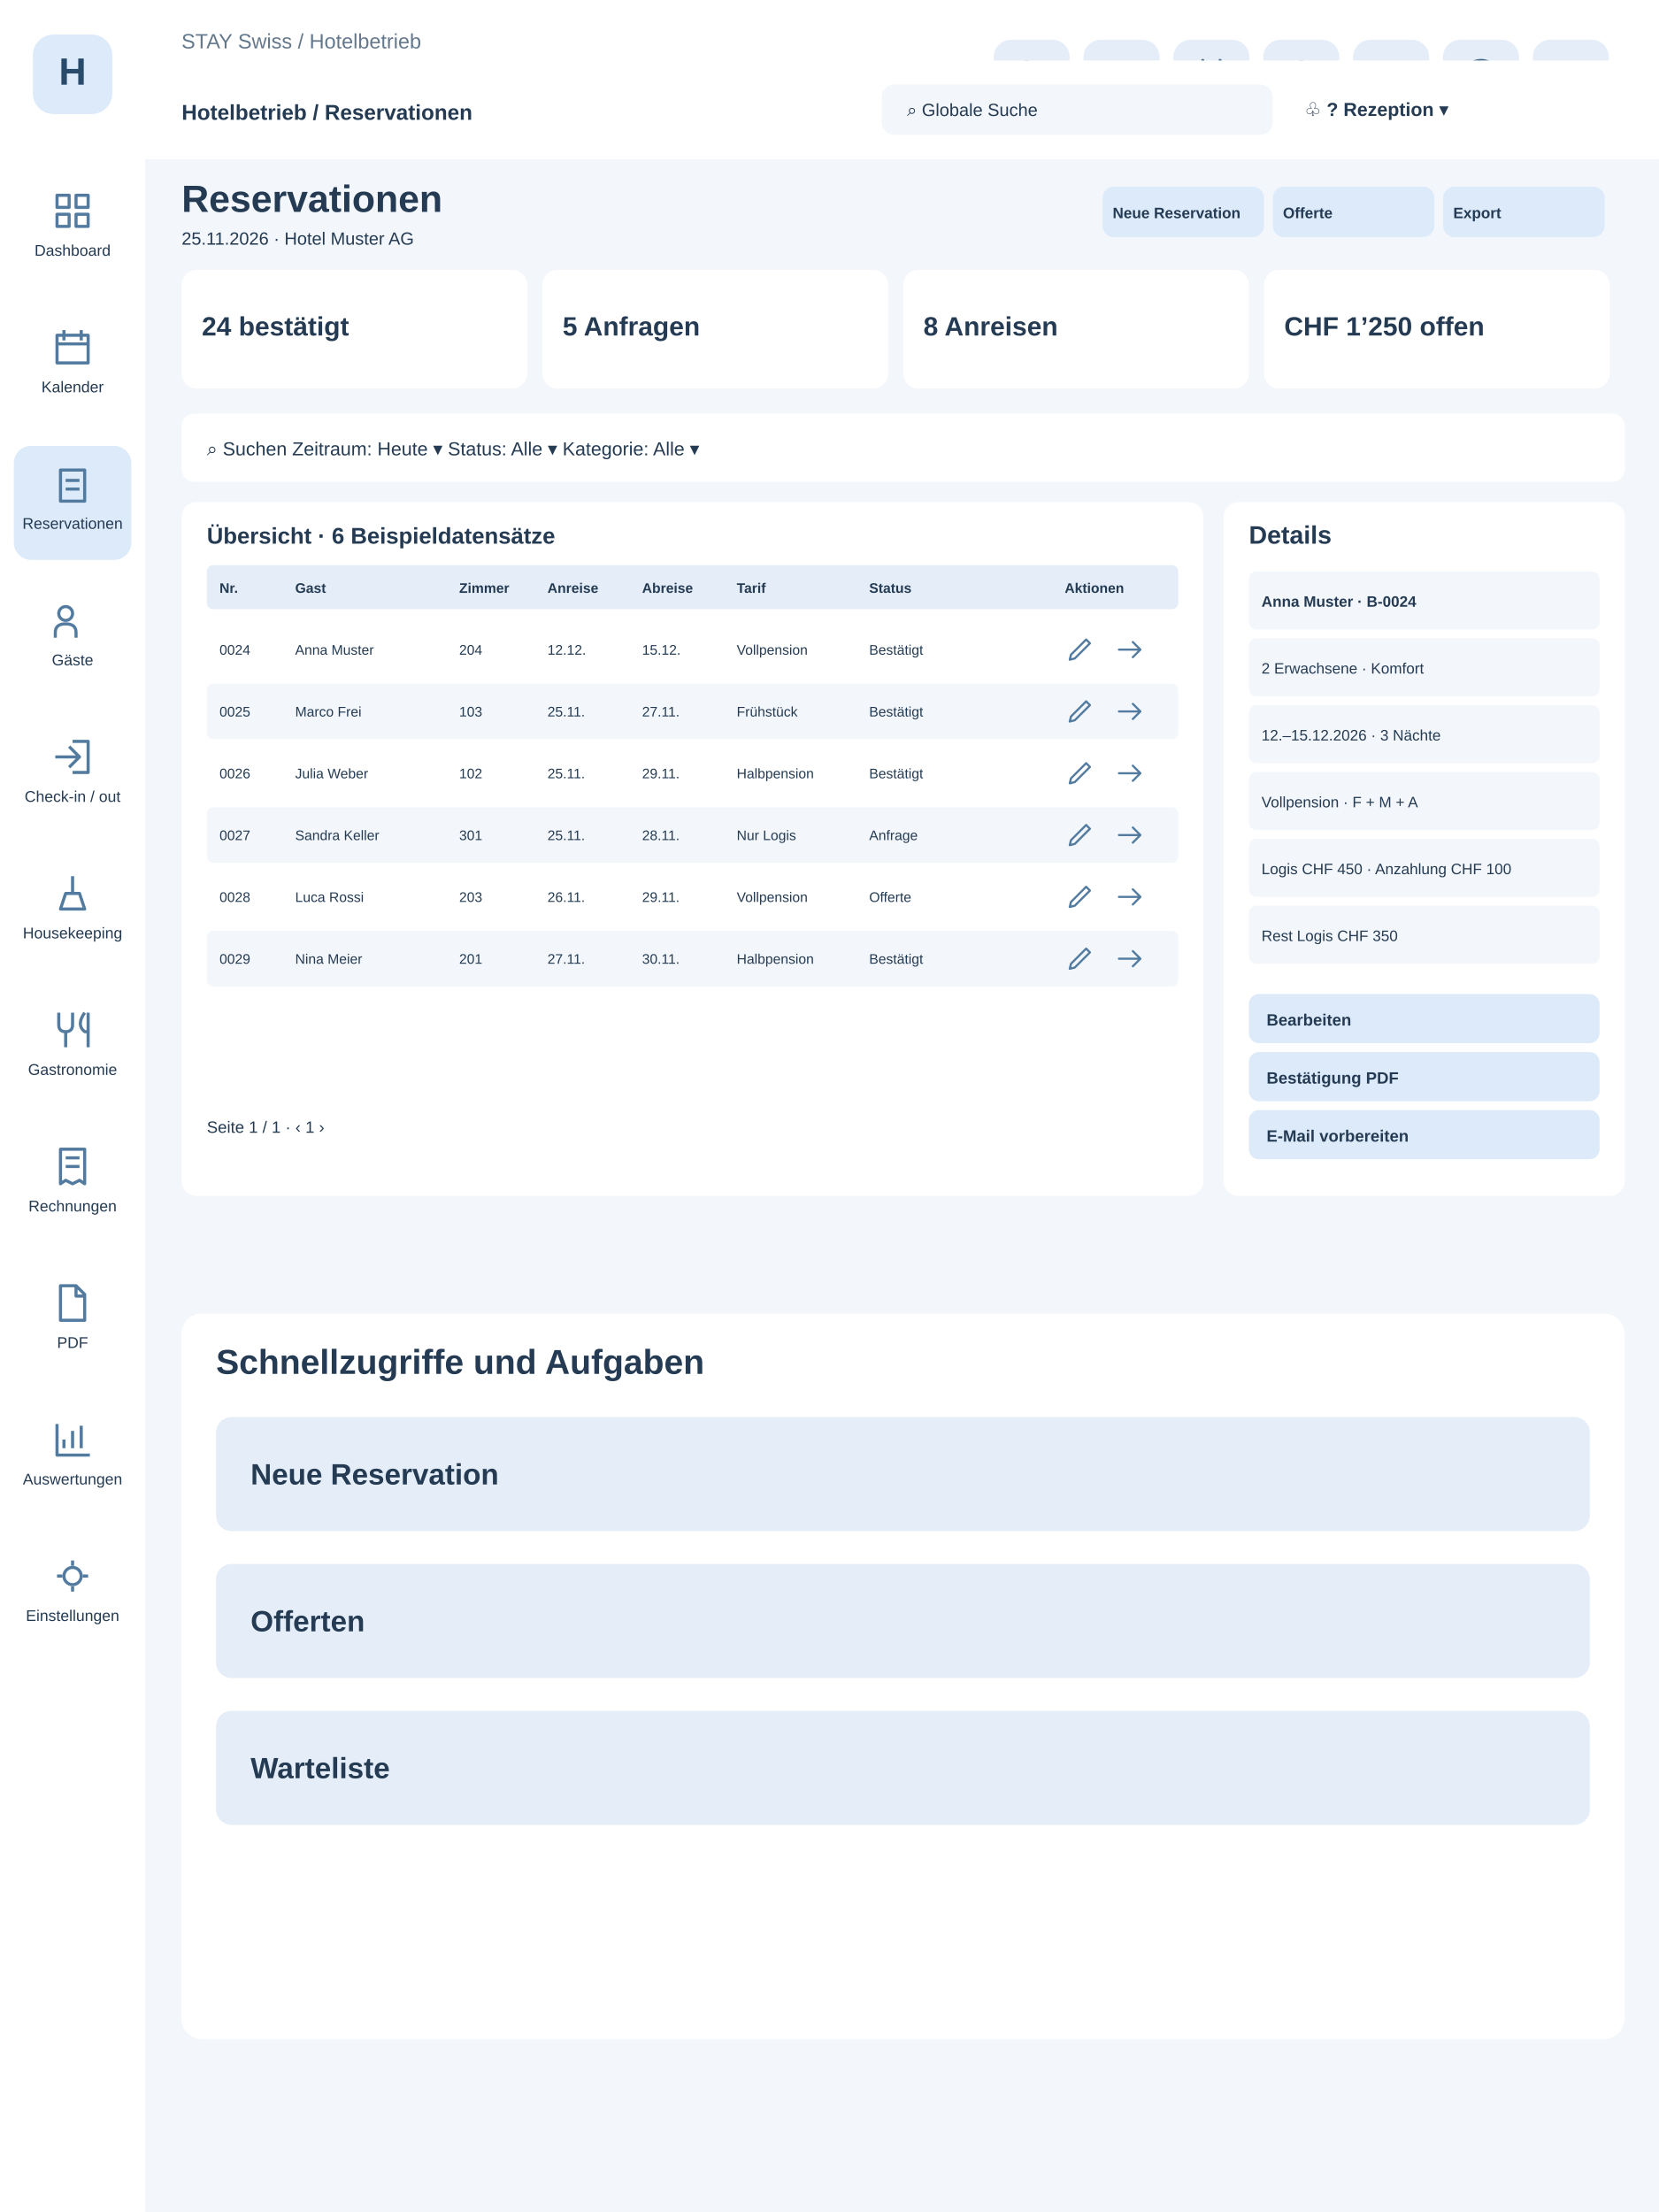
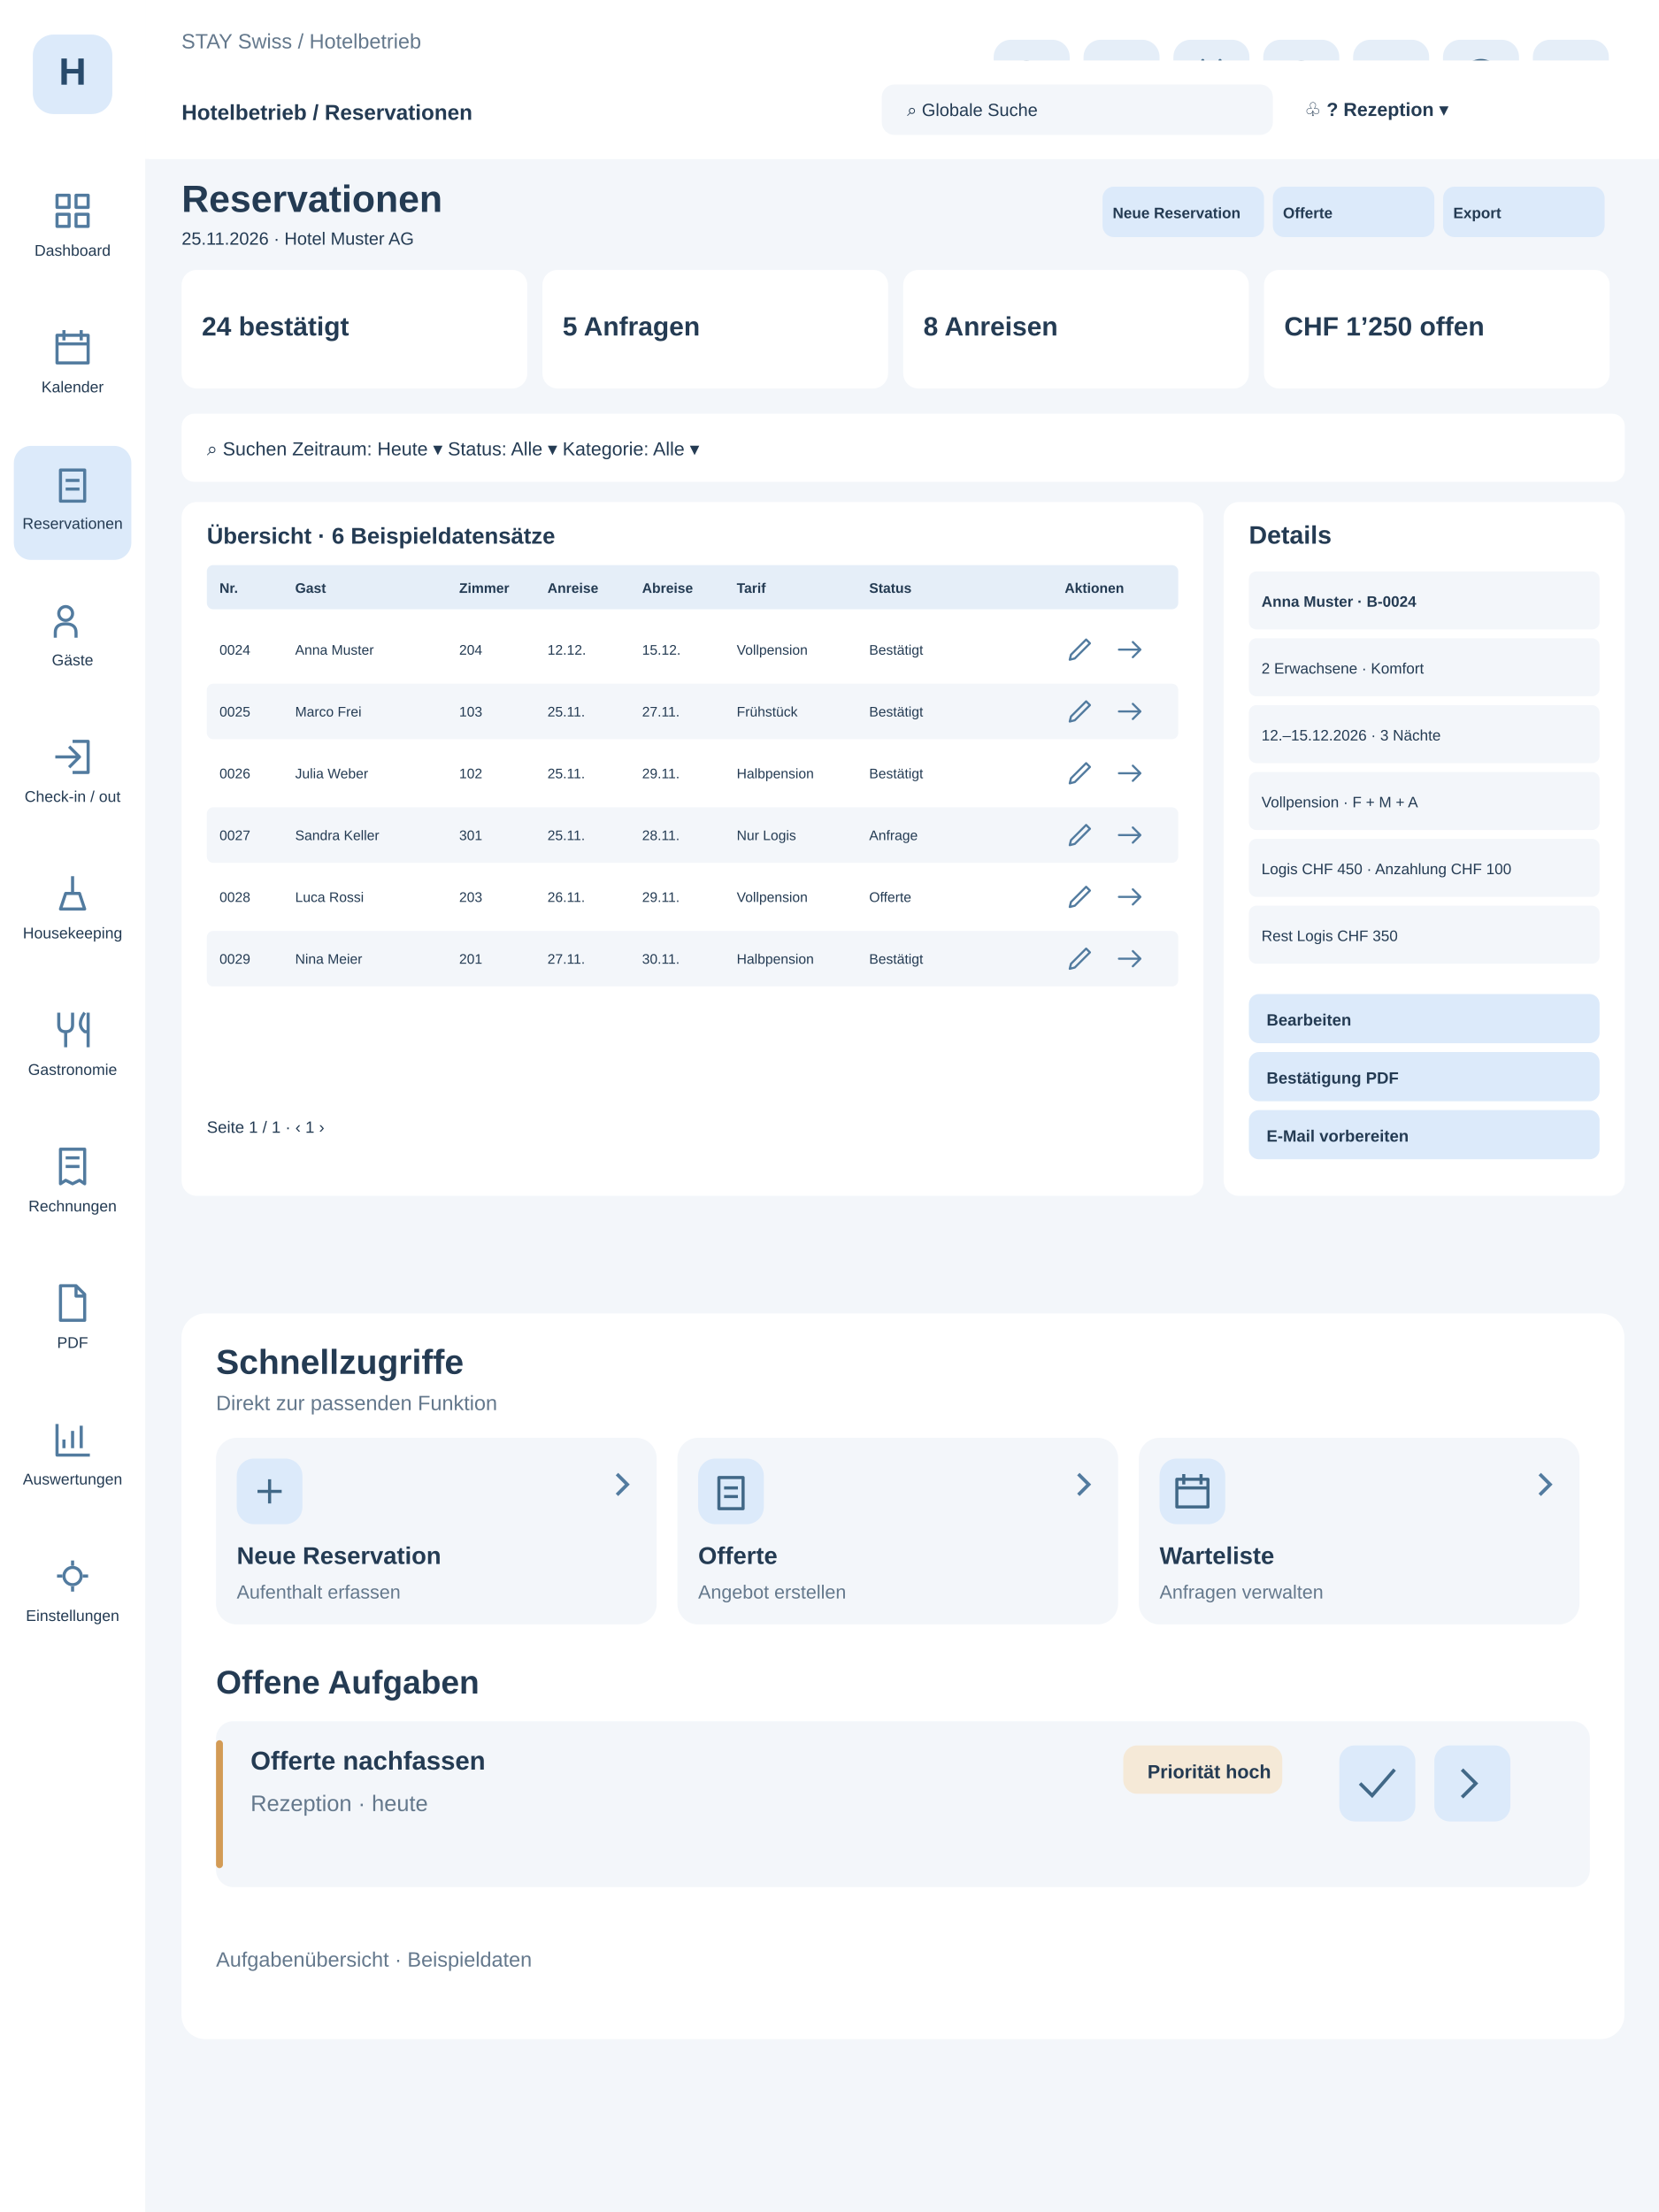
<svg xmlns="http://www.w3.org/2000/svg" width="960" height="1280" viewBox="0 0 960 1280">
  <style>.nav:hover rect,.quick:hover rect{fill:#c5dff4}</style>
  <rect width="960" height="1280" fill="#f3f6fa" />
  <rect width="84" height="1280" fill="#fff" />
  <rect x="19" y="20" width="46" height="46" rx="12" fill="#dceafa" />
  <text x="42" y="49" text-anchor="middle" font-family="Arial" font-weight="700" font-size="22" fill="#284a6b">H</text>
  <g class="nav" tabindex="0">
    <rect x="8" y="100" width="68" height="66" rx="10" fill="#fff" />
    <g transform="translate(30,110)" stroke="#527b9f" stroke-width="1.8" fill="none" stroke-linejoin="round">
      <path d="M3 3h7v7H3zM14 3h7v7h-7zM3 14h7v7H3zM14 14h7v7h-7z" />
    </g>
    <text x="42" y="148" text-anchor="middle" font-family="Arial" font-size="9" fill="#243b53">Dashboard</text>
  </g>
  <g class="nav" tabindex="0">
    <rect x="8" y="179" width="68" height="66" rx="10" fill="#fff" />
    <g transform="translate(30,189)" stroke="#527b9f" stroke-width="1.8" fill="none" stroke-linejoin="round">
      <path d="M3 5h18v16H3zM7 2v6M17 2v6M3 10h18" />
    </g>
    <text x="42" y="227" text-anchor="middle" font-family="Arial" font-size="9" fill="#243b53">Kalender</text>
  </g>
  <g class="nav" tabindex="0">
    <rect x="8" y="258" width="68" height="66" rx="10" fill="#dceafa" />
    <g transform="translate(30,268)" stroke="#527b9f" stroke-width="1.8" fill="none" stroke-linejoin="round">
      <path d="M5 4h14v18H5zM8 10h8M8 15h8" />
    </g>
    <text x="42" y="306" text-anchor="middle" font-family="Arial" font-size="9" fill="#243b53">Reservationen</text>
  </g>
  <g class="nav" tabindex="0">
    <rect x="8" y="337" width="68" height="66" rx="10" fill="#fff" />
    <g transform="translate(30,347)" stroke="#527b9f" stroke-width="1.8" fill="none" stroke-linejoin="round">
      <path d="M8 12a4 4 0 1 0 0-8a4 4 0 1 0 0 8M2 22v-3q0-5 6-5t6 5v3" />
    </g>
    <text x="42" y="385" text-anchor="middle" font-family="Arial" font-size="9" fill="#243b53">Gäste</text>
  </g>
  <g class="nav" tabindex="0">
    <rect x="8" y="416" width="68" height="66" rx="10" fill="#fff" />
    <g transform="translate(30,426)" stroke="#527b9f" stroke-width="1.8" fill="none" stroke-linejoin="round">
      <path d="M12 3h9v18h-9M2 12h14M10 6l6 6-6 6" />
    </g>
    <text x="42" y="464" text-anchor="middle" font-family="Arial" font-size="9" fill="#243b53">Check-in / out</text>
  </g>
  <g class="nav" tabindex="0">
    <rect x="8" y="495" width="68" height="66" rx="10" fill="#fff" />
    <g transform="translate(30,505)" stroke="#527b9f" stroke-width="1.8" fill="none" stroke-linejoin="round">
      <path d="M5 21h14l-3-9H8zM12 12V2" />
    </g>
    <text x="42" y="543" text-anchor="middle" font-family="Arial" font-size="9" fill="#243b53">Housekeeping</text>
  </g>
  <g class="nav" tabindex="0">
    <rect x="8" y="574" width="68" height="66" rx="10" fill="#fff" />
    <g transform="translate(30,584)" stroke="#527b9f" stroke-width="1.8" fill="none" stroke-linejoin="round">
      <path d="M4 2v7q0 4 4 4t4-4V2M8 13v9M19 2q-5 7 0 11h2M21 2v20" />
    </g>
    <text x="42" y="622" text-anchor="middle" font-family="Arial" font-size="9" fill="#243b53">Gastronomie</text>
  </g>
  <g class="nav" tabindex="0">
    <rect x="8" y="653" width="68" height="66" rx="10" fill="#fff" />
    <g transform="translate(30,663)" stroke="#527b9f" stroke-width="1.8" fill="none" stroke-linejoin="round">
      <path d="M5 2h14v20l-3-2-4 2-4-2-3 2zM8 7h8M8 12h8" />
    </g>
    <text x="42" y="701" text-anchor="middle" font-family="Arial" font-size="9" fill="#243b53">Rechnungen</text>
  </g>
  <g class="nav" tabindex="0">
    <rect x="8" y="732" width="68" height="66" rx="10" fill="#fff" />
    <g transform="translate(30,742)" stroke="#527b9f" stroke-width="1.8" fill="none" stroke-linejoin="round">
      <path d="M5 2h9l5 5v15H5zM14 2v6h5" />
    </g>
    <text x="42" y="780" text-anchor="middle" font-family="Arial" font-size="9" fill="#243b53">PDF</text>
  </g>
  <g class="nav" tabindex="0">
    <rect x="8" y="811" width="68" height="66" rx="10" fill="#fff" />
    <g transform="translate(30,821)" stroke="#527b9f" stroke-width="1.8" fill="none" stroke-linejoin="round">
      <path d="M3 3v18h19M7 17v-5M12 17V7M17 17V4" />
    </g>
    <text x="42" y="859" text-anchor="middle" font-family="Arial" font-size="9" fill="#243b53">Auswertungen</text>
  </g>
  <g class="nav" tabindex="0">
    <rect x="8" y="890" width="68" height="66" rx="10" fill="#fff" />
    <g transform="translate(30,900)" stroke="#527b9f" stroke-width="1.8" fill="none" stroke-linejoin="round">
      <path d="M12 3v3M12 18v3M3 12h3M18 12h3M12 7a5 5 0 1 0 0 10a5 5 0 1 0 0-10" />
    </g>
    <text x="42" y="938" text-anchor="middle" font-family="Arial" font-size="9" fill="#243b53">Einstellungen</text>
  </g>
  <rect x="84" width="876" height="92" fill="#fff" />
  <text x="105" y="28" font-family="Arial" font-size="12" fill="#64788c">STAY Swiss / Hotelbetrieb</text>
  <text x="105" y="58" font-family="Arial" font-size="23" font-weight="700" fill="#243b53">Reservationen</text>
  <g class="quick" tabindex="0">
    <rect x="575" y="23" width="44" height="44" rx="10" fill="#e5eef8" />
    <g transform="translate(585,33)" stroke="#416887" stroke-width="1.8" fill="none" stroke-linecap="round" stroke-linejoin="round">
      <path d="M14 14l6 6M15 9a6 6 0 1 0-12 0a6 6 0 1 0 12 0" />
    </g>
  </g>
  <g class="quick" tabindex="0">
    <rect x="627" y="23" width="44" height="44" rx="10" fill="#e5eef8" />
    <g transform="translate(637,33)" stroke="#416887" stroke-width="1.8" fill="none" stroke-linecap="round" stroke-linejoin="round">
      <path d="M12 5v14M5 12h14" />
    </g>
  </g>
  <g class="quick" tabindex="0">
    <rect x="679" y="23" width="44" height="44" rx="10" fill="#e5eef8" />
    <g transform="translate(689,33)" stroke="#416887" stroke-width="1.8" fill="none" stroke-linecap="round" stroke-linejoin="round">
      <path d="M3 5h18v16H3zM7 2v6M17 2v6M3 10h18" />
    </g>
  </g>
  <g class="quick" tabindex="0">
    <rect x="731" y="23" width="44" height="44" rx="10" fill="#e5eef8" />
    <g transform="translate(741,33)" stroke="#416887" stroke-width="1.8" fill="none" stroke-linecap="round" stroke-linejoin="round">
      <path d="M12 3a7 7 0 0 0-7 7v5l-2 3h18l-2-3v-5a7 7 0 0 0-7-7M9 21h6" />
    </g>
  </g>
  <g class="quick" tabindex="0">
    <rect x="783" y="23" width="44" height="44" rx="10" fill="#e5eef8" />
    <g transform="translate(793,33)" stroke="#416887" stroke-width="1.8" fill="none" stroke-linecap="round" stroke-linejoin="round">
      <path d="M4 4h16v16H4zM8 4v6h8V4" />
    </g>
  </g>
  <g class="quick" tabindex="0">
    <rect x="835" y="23" width="44" height="44" rx="10" fill="#e5eef8" />
    <g transform="translate(845,33)" stroke="#416887" stroke-width="1.8" fill="none" stroke-linecap="round" stroke-linejoin="round">
      <path d="M12 2a10 10 0 1 0 0 20a10 10 0 1 0 0-20M9 8q3-4 6 0q1 3-3 5v2M12 18h.1" />
    </g>
  </g>
  <g class="quick" tabindex="0">
    <rect x="887" y="23" width="44" height="44" rx="10" fill="#e5eef8" />
    <g transform="translate(897,33)" stroke="#416887" stroke-width="1.8" fill="none" stroke-linecap="round" stroke-linejoin="round">
      <path d="M8 12a4 4 0 1 0 0-8a4 4 0 1 0 0 8M2 22v-3q0-5 6-5t6 5v3" />
    </g>
  </g>
  <g transform="translate(-92,35) scale(.73)">
    <rect x="244" y="0" width="1196" height="78" fill="#fff" rx="0" />
    <text x="270" y="47" font-family="Arial,sans-serif" font-size="17" font-weight="700" fill="#243b53">Hotelbetrieb / Reservationen</text>
    <rect x="825" y="19" width="310" height="40" fill="#f3f6fa" rx="10" />
    <text x="845" y="44" font-family="Arial,sans-serif" font-size="14" font-weight="400" fill="#243b53">⌕  Globale Suche</text>
    <text x="1160" y="44" font-family="Arial,sans-serif" font-size="15" font-weight="700" fill="#243b53">♧     ?     Rezeption ▾</text>
    <text x="270" y="120" font-family="Arial,sans-serif" font-size="30" font-weight="700" fill="#243b53">Reservationen</text>
    <text x="270" y="146" font-family="Arial,sans-serif" font-size="14" font-weight="400" fill="#243b53">25.11.2026 · Hotel Muster AG</text>
    <rect x="1000" y="100" width="128" height="40" fill="#dceafa" rx="9" />
    <text x="1008" y="125" font-family="Arial,sans-serif" font-size="12" font-weight="700" fill="#243b53">Neue Reservation</text>
    <rect x="1135" y="100" width="128" height="40" fill="#dceafa" rx="9" />
    <text x="1143" y="125" font-family="Arial,sans-serif" font-size="12" font-weight="700" fill="#243b53">Offerte</text>
    <rect x="1270" y="100" width="128" height="40" fill="#dceafa" rx="9" />
    <text x="1278" y="125" font-family="Arial,sans-serif" font-size="12" font-weight="700" fill="#243b53">Export</text>
    <rect x="270" y="166" width="274" height="94" fill="#fff" rx="12" />
    <text x="286" y="218" font-family="Arial,sans-serif" font-size="21" font-weight="700" fill="#243b53">24 bestätigt</text>
    <rect x="556" y="166" width="274" height="94" fill="#fff" rx="12" />
    <text x="572" y="218" font-family="Arial,sans-serif" font-size="21" font-weight="700" fill="#243b53">5 Anfragen</text>
    <rect x="842" y="166" width="274" height="94" fill="#fff" rx="12" />
    <text x="858" y="218" font-family="Arial,sans-serif" font-size="21" font-weight="700" fill="#243b53">8 Anreisen</text>
    <rect x="1128" y="166" width="274" height="94" fill="#fff" rx="12" />
    <text x="1144" y="218" font-family="Arial,sans-serif" font-size="21" font-weight="700" fill="#243b53">CHF 1’250 offen</text>
    <rect x="270" y="280" width="1144" height="54" fill="#fff" rx="10" />
    <text x="290" y="313" font-family="Arial,sans-serif" font-size="15" font-weight="400" fill="#243b53">⌕  Suchen                 Zeitraum: Heute ▾                 Status: Alle ▾                 Kategorie: Alle ▾</text>
    <rect x="270" y="350" width="810" height="550" fill="#fff" rx="12" />
    <rect x="1096" y="350" width="318" height="550" fill="#fff" rx="12" />
    <text x="290" y="383" font-family="Arial,sans-serif" font-size="18" font-weight="700" fill="#243b53">Übersicht · 6 Beispieldatensätze</text>
    <rect x="290" y="400" width="770" height="35" fill="#e5eef8" rx="5" />
    <text x="300" y="422" font-family="Arial,sans-serif" font-size="11" font-weight="700" fill="#243b53">Nr.</text>
    <text x="360" y="422" font-family="Arial,sans-serif" font-size="11" font-weight="700" fill="#243b53">Gast</text>
    <text x="490" y="422" font-family="Arial,sans-serif" font-size="11" font-weight="700" fill="#243b53">Zimmer</text>
    <text x="560" y="422" font-family="Arial,sans-serif" font-size="11" font-weight="700" fill="#243b53">Anreise</text>
    <text x="635" y="422" font-family="Arial,sans-serif" font-size="11" font-weight="700" fill="#243b53">Abreise</text>
    <text x="710" y="422" font-family="Arial,sans-serif" font-size="11" font-weight="700" fill="#243b53">Tarif</text>
    <text x="815" y="422" font-family="Arial,sans-serif" font-size="11" font-weight="700" fill="#243b53">Status</text>
    <text x="970" y="422" font-family="Arial,sans-serif" font-size="11" font-weight="700" fill="#243b53">Aktionen</text>
    <rect x="290" y="445" width="770" height="44" fill="#fff" rx="5" />
    <text x="300" y="471" font-family="Arial,sans-serif" font-size="11" font-weight="400" fill="#243b53">0024</text>
    <text x="360" y="471" font-family="Arial,sans-serif" font-size="11" font-weight="400" fill="#243b53">Anna Muster</text>
    <text x="490" y="471" font-family="Arial,sans-serif" font-size="11" font-weight="400" fill="#243b53">204</text>
    <text x="560" y="471" font-family="Arial,sans-serif" font-size="11" font-weight="400" fill="#243b53">12.12.</text>
    <text x="635" y="471" font-family="Arial,sans-serif" font-size="11" font-weight="400" fill="#243b53">15.12.</text>
    <text x="710" y="471" font-family="Arial,sans-serif" font-size="11" font-weight="400" fill="#243b53">Vollpension</text>
    <text x="815" y="471" font-family="Arial,sans-serif" font-size="11" font-weight="400" fill="#243b53">Bestätigt</text>
    <g transform="translate(970,455)" fill="none" stroke="#527b9f" stroke-width="1.7" stroke-linejoin="round" stroke-linecap="round">
      <path d="M4 20l4-1 12-12-3-3L5 16z" />
    </g>
    <g transform="translate(1010,455)" fill="none" stroke="#527b9f" stroke-width="1.7" stroke-linejoin="round" stroke-linecap="round">
      <path d="M3 12h17M14 6l6 6-6 6" />
    </g>
    <rect x="290" y="494" width="770" height="44" fill="#f3f6fa" rx="5" />
    <text x="300" y="520" font-family="Arial,sans-serif" font-size="11" font-weight="400" fill="#243b53">0025</text>
    <text x="360" y="520" font-family="Arial,sans-serif" font-size="11" font-weight="400" fill="#243b53">Marco Frei</text>
    <text x="490" y="520" font-family="Arial,sans-serif" font-size="11" font-weight="400" fill="#243b53">103</text>
    <text x="560" y="520" font-family="Arial,sans-serif" font-size="11" font-weight="400" fill="#243b53">25.11.</text>
    <text x="635" y="520" font-family="Arial,sans-serif" font-size="11" font-weight="400" fill="#243b53">27.11.</text>
    <text x="710" y="520" font-family="Arial,sans-serif" font-size="11" font-weight="400" fill="#243b53">Frühstück</text>
    <text x="815" y="520" font-family="Arial,sans-serif" font-size="11" font-weight="400" fill="#243b53">Bestätigt</text>
    <g transform="translate(970,504)" fill="none" stroke="#527b9f" stroke-width="1.7" stroke-linejoin="round" stroke-linecap="round">
      <path d="M4 20l4-1 12-12-3-3L5 16z" />
    </g>
    <g transform="translate(1010,504)" fill="none" stroke="#527b9f" stroke-width="1.7" stroke-linejoin="round" stroke-linecap="round">
      <path d="M3 12h17M14 6l6 6-6 6" />
    </g>
    <rect x="290" y="543" width="770" height="44" fill="#fff" rx="5" />
    <text x="300" y="569" font-family="Arial,sans-serif" font-size="11" font-weight="400" fill="#243b53">0026</text>
    <text x="360" y="569" font-family="Arial,sans-serif" font-size="11" font-weight="400" fill="#243b53">Julia Weber</text>
    <text x="490" y="569" font-family="Arial,sans-serif" font-size="11" font-weight="400" fill="#243b53">102</text>
    <text x="560" y="569" font-family="Arial,sans-serif" font-size="11" font-weight="400" fill="#243b53">25.11.</text>
    <text x="635" y="569" font-family="Arial,sans-serif" font-size="11" font-weight="400" fill="#243b53">29.11.</text>
    <text x="710" y="569" font-family="Arial,sans-serif" font-size="11" font-weight="400" fill="#243b53">Halbpension</text>
    <text x="815" y="569" font-family="Arial,sans-serif" font-size="11" font-weight="400" fill="#243b53">Bestätigt</text>
    <g transform="translate(970,553)" fill="none" stroke="#527b9f" stroke-width="1.7" stroke-linejoin="round" stroke-linecap="round">
      <path d="M4 20l4-1 12-12-3-3L5 16z" />
    </g>
    <g transform="translate(1010,553)" fill="none" stroke="#527b9f" stroke-width="1.7" stroke-linejoin="round" stroke-linecap="round">
      <path d="M3 12h17M14 6l6 6-6 6" />
    </g>
    <rect x="290" y="592" width="770" height="44" fill="#f3f6fa" rx="5" />
    <text x="300" y="618" font-family="Arial,sans-serif" font-size="11" font-weight="400" fill="#243b53">0027</text>
    <text x="360" y="618" font-family="Arial,sans-serif" font-size="11" font-weight="400" fill="#243b53">Sandra Keller</text>
    <text x="490" y="618" font-family="Arial,sans-serif" font-size="11" font-weight="400" fill="#243b53">301</text>
    <text x="560" y="618" font-family="Arial,sans-serif" font-size="11" font-weight="400" fill="#243b53">25.11.</text>
    <text x="635" y="618" font-family="Arial,sans-serif" font-size="11" font-weight="400" fill="#243b53">28.11.</text>
    <text x="710" y="618" font-family="Arial,sans-serif" font-size="11" font-weight="400" fill="#243b53">Nur Logis</text>
    <text x="815" y="618" font-family="Arial,sans-serif" font-size="11" font-weight="400" fill="#243b53">Anfrage</text>
    <g transform="translate(970,602)" fill="none" stroke="#527b9f" stroke-width="1.7" stroke-linejoin="round" stroke-linecap="round">
      <path d="M4 20l4-1 12-12-3-3L5 16z" />
    </g>
    <g transform="translate(1010,602)" fill="none" stroke="#527b9f" stroke-width="1.7" stroke-linejoin="round" stroke-linecap="round">
      <path d="M3 12h17M14 6l6 6-6 6" />
    </g>
    <rect x="290" y="641" width="770" height="44" fill="#fff" rx="5" />
    <text x="300" y="667" font-family="Arial,sans-serif" font-size="11" font-weight="400" fill="#243b53">0028</text>
    <text x="360" y="667" font-family="Arial,sans-serif" font-size="11" font-weight="400" fill="#243b53">Luca Rossi</text>
    <text x="490" y="667" font-family="Arial,sans-serif" font-size="11" font-weight="400" fill="#243b53">203</text>
    <text x="560" y="667" font-family="Arial,sans-serif" font-size="11" font-weight="400" fill="#243b53">26.11.</text>
    <text x="635" y="667" font-family="Arial,sans-serif" font-size="11" font-weight="400" fill="#243b53">29.11.</text>
    <text x="710" y="667" font-family="Arial,sans-serif" font-size="11" font-weight="400" fill="#243b53">Vollpension</text>
    <text x="815" y="667" font-family="Arial,sans-serif" font-size="11" font-weight="400" fill="#243b53">Offerte</text>
    <g transform="translate(970,651)" fill="none" stroke="#527b9f" stroke-width="1.7" stroke-linejoin="round" stroke-linecap="round">
      <path d="M4 20l4-1 12-12-3-3L5 16z" />
    </g>
    <g transform="translate(1010,651)" fill="none" stroke="#527b9f" stroke-width="1.7" stroke-linejoin="round" stroke-linecap="round">
      <path d="M3 12h17M14 6l6 6-6 6" />
    </g>
    <rect x="290" y="690" width="770" height="44" fill="#f3f6fa" rx="5" />
    <text x="300" y="716" font-family="Arial,sans-serif" font-size="11" font-weight="400" fill="#243b53">0029</text>
    <text x="360" y="716" font-family="Arial,sans-serif" font-size="11" font-weight="400" fill="#243b53">Nina Meier</text>
    <text x="490" y="716" font-family="Arial,sans-serif" font-size="11" font-weight="400" fill="#243b53">201</text>
    <text x="560" y="716" font-family="Arial,sans-serif" font-size="11" font-weight="400" fill="#243b53">27.11.</text>
    <text x="635" y="716" font-family="Arial,sans-serif" font-size="11" font-weight="400" fill="#243b53">30.11.</text>
    <text x="710" y="716" font-family="Arial,sans-serif" font-size="11" font-weight="400" fill="#243b53">Halbpension</text>
    <text x="815" y="716" font-family="Arial,sans-serif" font-size="11" font-weight="400" fill="#243b53">Bestätigt</text>
    <g transform="translate(970,700)" fill="none" stroke="#527b9f" stroke-width="1.7" stroke-linejoin="round" stroke-linecap="round">
      <path d="M4 20l4-1 12-12-3-3L5 16z" />
    </g>
    <g transform="translate(1010,700)" fill="none" stroke="#527b9f" stroke-width="1.7" stroke-linejoin="round" stroke-linecap="round">
      <path d="M3 12h17M14 6l6 6-6 6" />
    </g>
    <text x="290" y="850" font-family="Arial,sans-serif" font-size="13" font-weight="400" fill="#243b53">Seite 1 / 1 · ‹  1  ›</text>
    <text x="1116" y="383" font-family="Arial,sans-serif" font-size="20" font-weight="700" fill="#243b53">Details</text>
    <rect x="1116" y="405" width="278" height="46" fill="#f3f6fa" rx="6" />
    <text x="1126" y="433" font-family="Arial,sans-serif" font-size="12" font-weight="700" fill="#243b53">Anna Muster · B-0024</text>
    <rect x="1116" y="458" width="278" height="46" fill="#f3f6fa" rx="6" />
    <text x="1126" y="486" font-family="Arial,sans-serif" font-size="12" font-weight="400" fill="#243b53">2 Erwachsene · Komfort</text>
    <rect x="1116" y="511" width="278" height="46" fill="#f3f6fa" rx="6" />
    <text x="1126" y="539" font-family="Arial,sans-serif" font-size="12" font-weight="400" fill="#243b53">12.–15.12.2026 · 3 Nächte</text>
    <rect x="1116" y="564" width="278" height="46" fill="#f3f6fa" rx="6" />
    <text x="1126" y="592" font-family="Arial,sans-serif" font-size="12" font-weight="400" fill="#243b53">Vollpension · F + M + A</text>
    <rect x="1116" y="617" width="278" height="46" fill="#f3f6fa" rx="6" />
    <text x="1126" y="645" font-family="Arial,sans-serif" font-size="12" font-weight="400" fill="#243b53">Logis CHF 450 · Anzahlung CHF 100</text>
    <rect x="1116" y="670" width="278" height="46" fill="#f3f6fa" rx="6" />
    <text x="1126" y="698" font-family="Arial,sans-serif" font-size="12" font-weight="400" fill="#243b53">Rest Logis CHF 350</text>
    <rect x="1116" y="740" width="278" height="39" fill="#dceafa" rx="8" />
    <text x="1130" y="765" font-family="Arial,sans-serif" font-size="13" font-weight="700" fill="#243b53">Bearbeiten</text>
    <rect x="1116" y="786" width="278" height="39" fill="#dceafa" rx="8" />
    <text x="1130" y="811" font-family="Arial,sans-serif" font-size="13" font-weight="700" fill="#243b53">Bestätigung PDF</text>
    <rect x="1116" y="832" width="278" height="39" fill="#dceafa" rx="8" />
    <text x="1130" y="857" font-family="Arial,sans-serif" font-size="13" font-weight="700" fill="#243b53">E-Mail vorbereiten</text>
  </g>
-   <rect x="105" y="760" width="835" height="420" rx="12" fill="#fff" />
-   <text x="125" y="795" font-family="Arial" font-size="20" font-weight="700" fill="#243b53">Schnellzugriffe und Aufgaben</text>
-   <rect x="125" y="820" width="795" height="66" rx="9" fill="#e5eef8" />
-   <text x="145" y="859" font-family="Arial" font-size="17" font-weight="600" fill="#243b53">Neue Reservation</text>
-   <rect x="125" y="905" width="795" height="66" rx="9" fill="#e5eef8" />
-   <text x="145" y="944" font-family="Arial" font-size="17" font-weight="600" fill="#243b53">Offerten</text>
-   <rect x="125" y="990" width="795" height="66" rx="9" fill="#e5eef8" />
-   <text x="145" y="1029" font-family="Arial" font-size="17" font-weight="600" fill="#243b53">Warteliste</text>
+   <rect x="105" y="760" width="835" height="420" rx="14" fill="#fff" />
+   <text x="125" y="795" font-family="Arial" font-size="20" font-weight="700" fill="#243b53">Schnellzugriffe</text>
+   <text x="125" y="816" font-family="Arial" font-size="12" font-weight="400" fill="#64788c">Direkt zur passenden Funktion</text>
+   <g tabindex="0" class="quick">
+     <rect x="125" y="832" width="255" height="108" rx="12" fill="#f3f6fa" />
+     <rect x="137" y="844" width="38" height="38" rx="10" fill="#dceafa" />
+     <g transform="translate(144,851)" stroke="#416887" stroke-width="1.8" fill="none" stroke-linejoin="round">
+       <path d="M12 5v14M5 12h14" />
+     </g>
+     <text x="137" y="905" font-family="Arial" font-size="14" font-weight="700" fill="#243b53">Neue Reservation</text>
+     <text x="137" y="925" font-family="Arial" font-size="11" font-weight="400" fill="#64788c">Aufenthalt erfassen</text>
+     <path d="M357 853l6 6-6 6" stroke="#527b9f" fill="none" stroke-width="2" />
+   </g>
+   <g tabindex="0" class="quick">
+     <rect x="392" y="832" width="255" height="108" rx="12" fill="#f3f6fa" />
+     <rect x="404" y="844" width="38" height="38" rx="10" fill="#dceafa" />
+     <g transform="translate(411,851)" stroke="#416887" stroke-width="1.8" fill="none" stroke-linejoin="round">
+       <path d="M5 4h14v18H5zM8 10h8M8 15h8" />
+     </g>
+     <text x="404" y="905" font-family="Arial" font-size="14" font-weight="700" fill="#243b53">Offerte</text>
+     <text x="404" y="925" font-family="Arial" font-size="11" font-weight="400" fill="#64788c">Angebot erstellen</text>
+     <path d="M624 853l6 6-6 6" stroke="#527b9f" fill="none" stroke-width="2" />
+   </g>
+   <g tabindex="0" class="quick">
+     <rect x="659" y="832" width="255" height="108" rx="12" fill="#f3f6fa" />
+     <rect x="671" y="844" width="38" height="38" rx="10" fill="#dceafa" />
+     <g transform="translate(678,851)" stroke="#416887" stroke-width="1.8" fill="none" stroke-linejoin="round">
+       <path d="M3 5h18v16H3zM7 2v6M17 2v6M3 10h18" />
+     </g>
+     <text x="671" y="905" font-family="Arial" font-size="14" font-weight="700" fill="#243b53">Warteliste</text>
+     <text x="671" y="925" font-family="Arial" font-size="11" font-weight="400" fill="#64788c">Anfragen verwalten</text>
+     <path d="M891 853l6 6-6 6" stroke="#527b9f" fill="none" stroke-width="2" />
+   </g>
+   <text x="125" y="980" font-family="Arial" font-size="19" font-weight="700" fill="#243b53">Offene Aufgaben</text>
+   <rect x="125" y="996" width="795" height="96" rx="10" fill="#f3f6fa" />
+   <rect x="125" y="1007" width="4" height="74" rx="2" fill="#d39b55" />
+   <text x="145" y="1024" font-family="Arial" font-size="15" font-weight="700" fill="#243b53">Offerte nachfassen</text>
+   <text x="145" y="1048" font-family="Arial" font-size="13" font-weight="400" fill="#64788c">Rezeption · heute</text>
+   <rect x="650" y="1010" width="92" height="28" rx="8" fill="#f5e9d7" />
+   <text x="664" y="1029" font-family="Arial" font-size="11" font-weight="600" fill="#243b53">Priorität hoch</text>
+   <g tabindex="0">
+     <rect x="775" y="1010" width="44" height="44" rx="9" fill="#dceafa" />
+     <path d="M787 1032l7 7 13-15" stroke="#416887" fill="none" stroke-width="2" />
+   </g>
+   <g tabindex="0">
+     <rect x="830" y="1010" width="44" height="44" rx="9" fill="#dceafa" />
+     <path d="M846 1024l8 8-8 8" stroke="#416887" fill="none" stroke-width="2" />
+   </g>
+   <text x="125" y="1138" font-family="Arial" font-size="12" font-weight="400" fill="#64788c">Aufgabenübersicht · Beispieldaten</text>
</svg>
